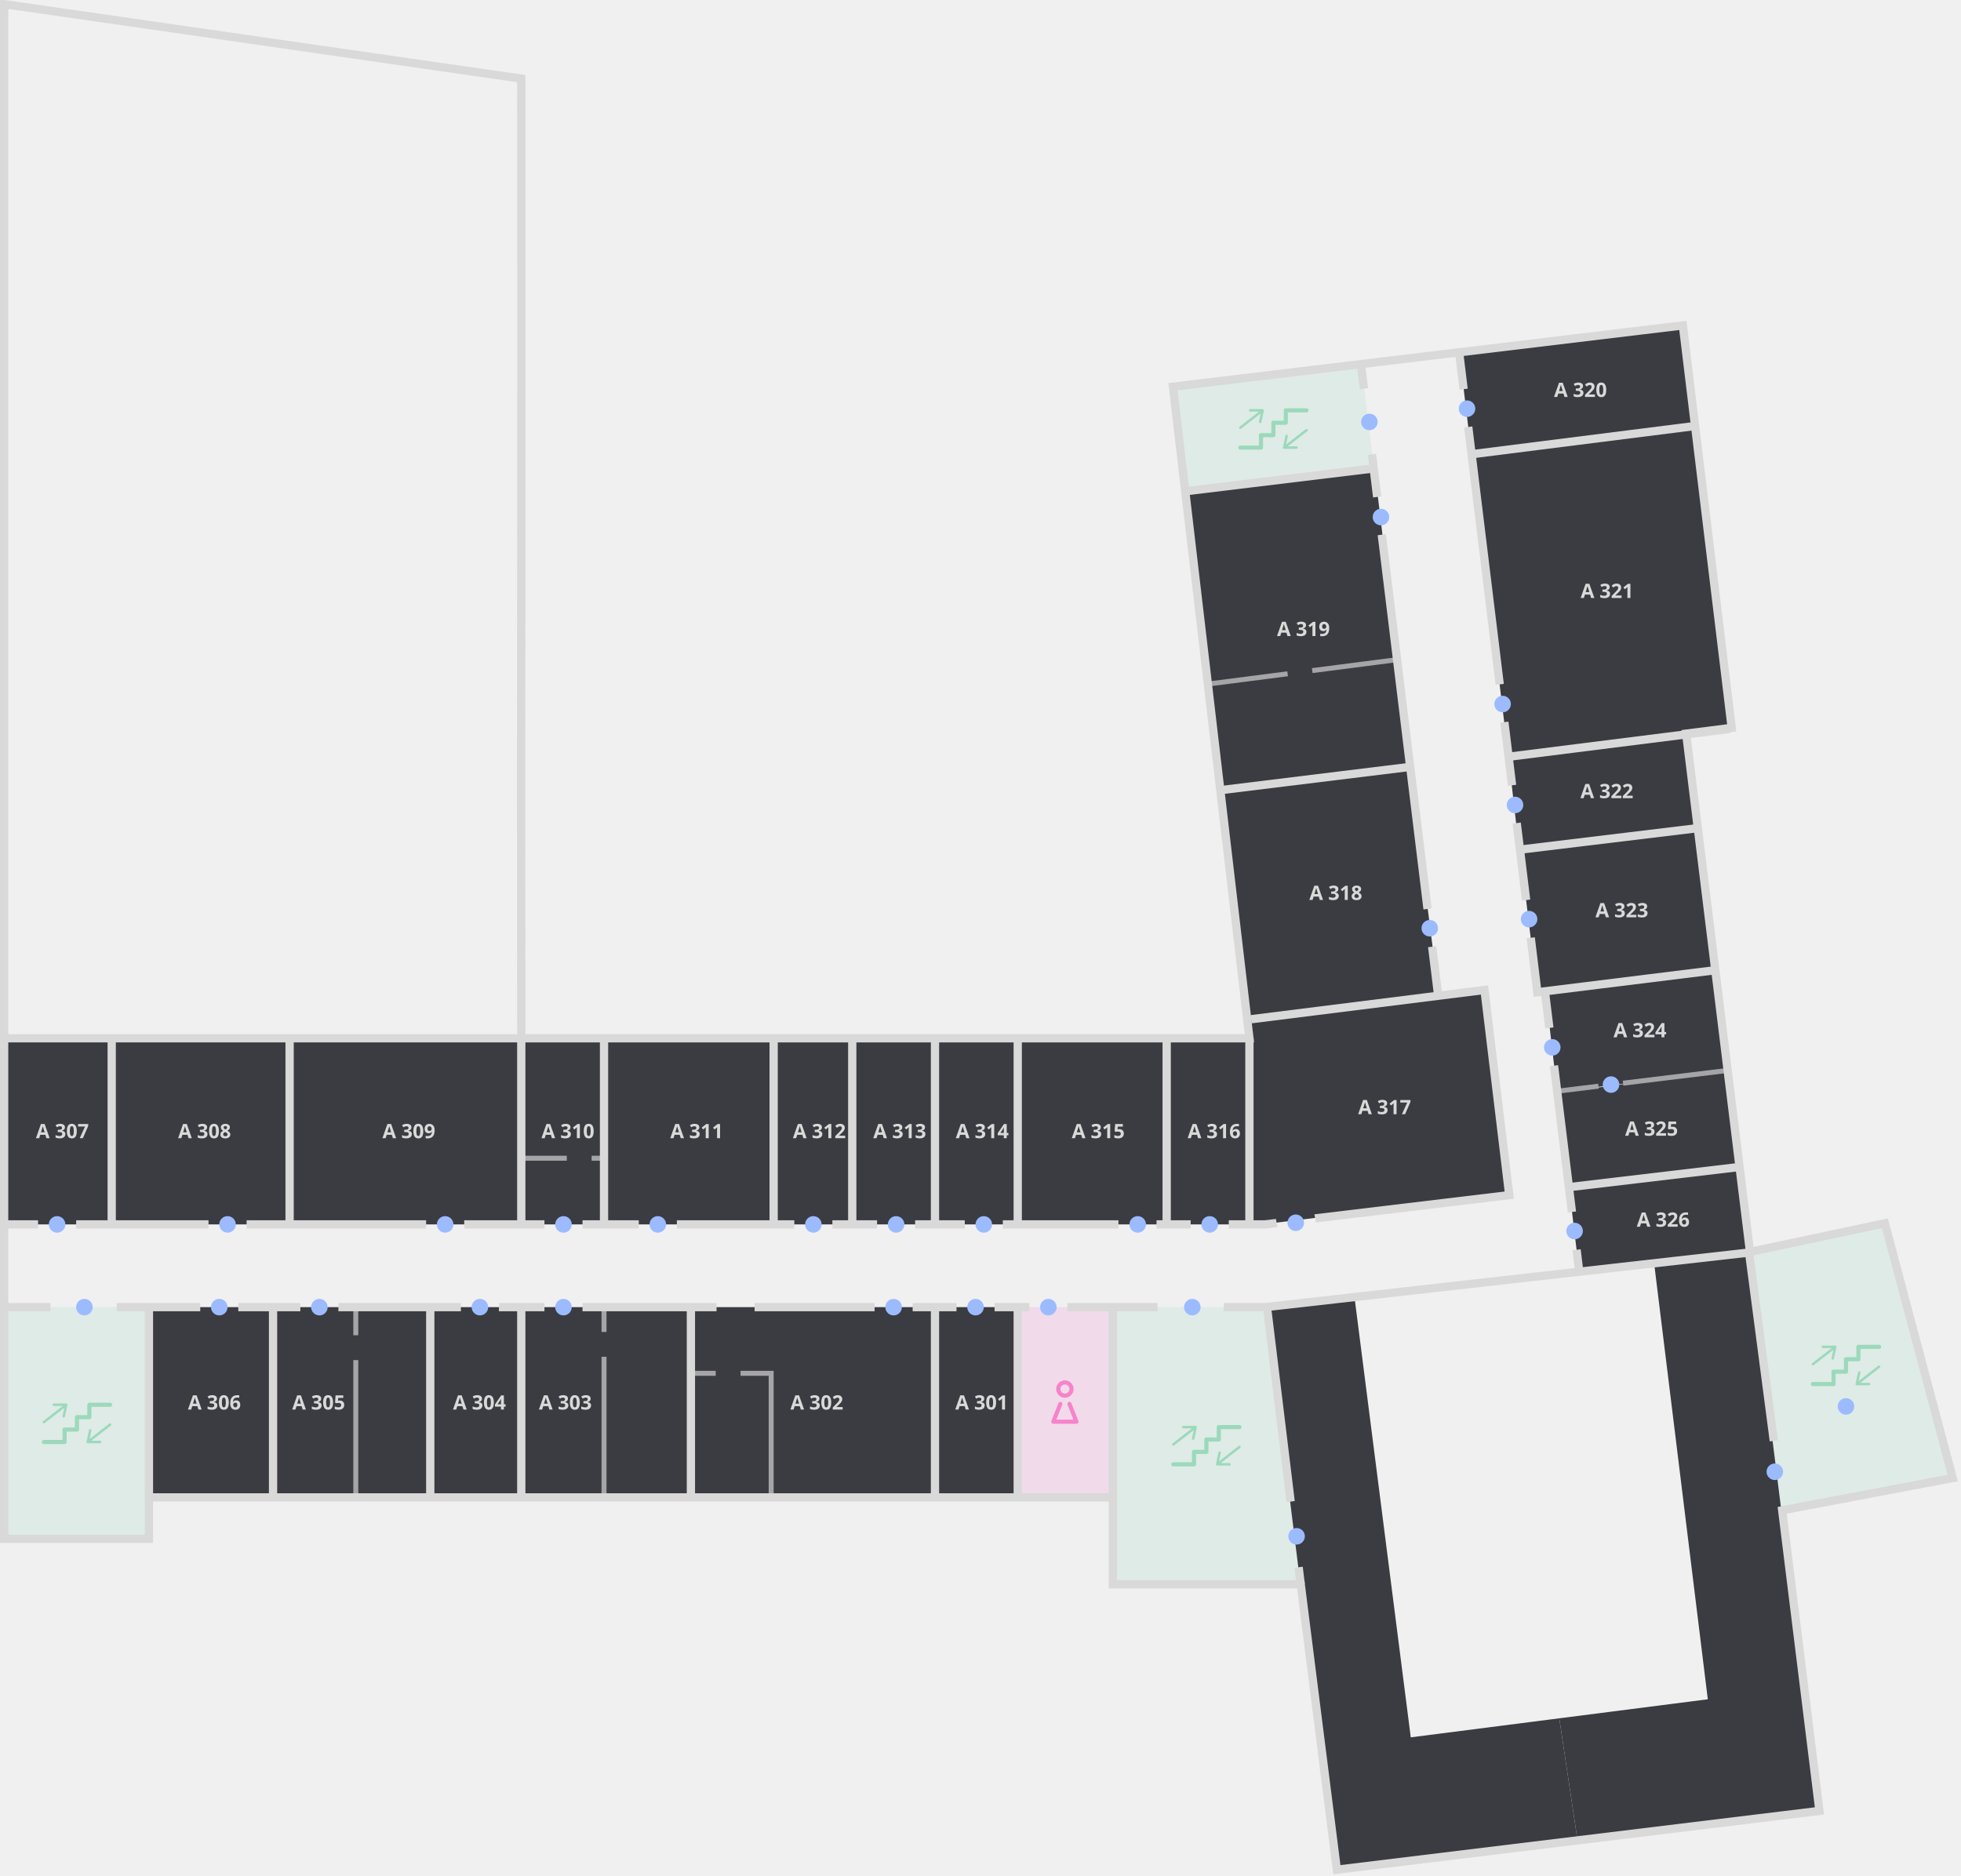
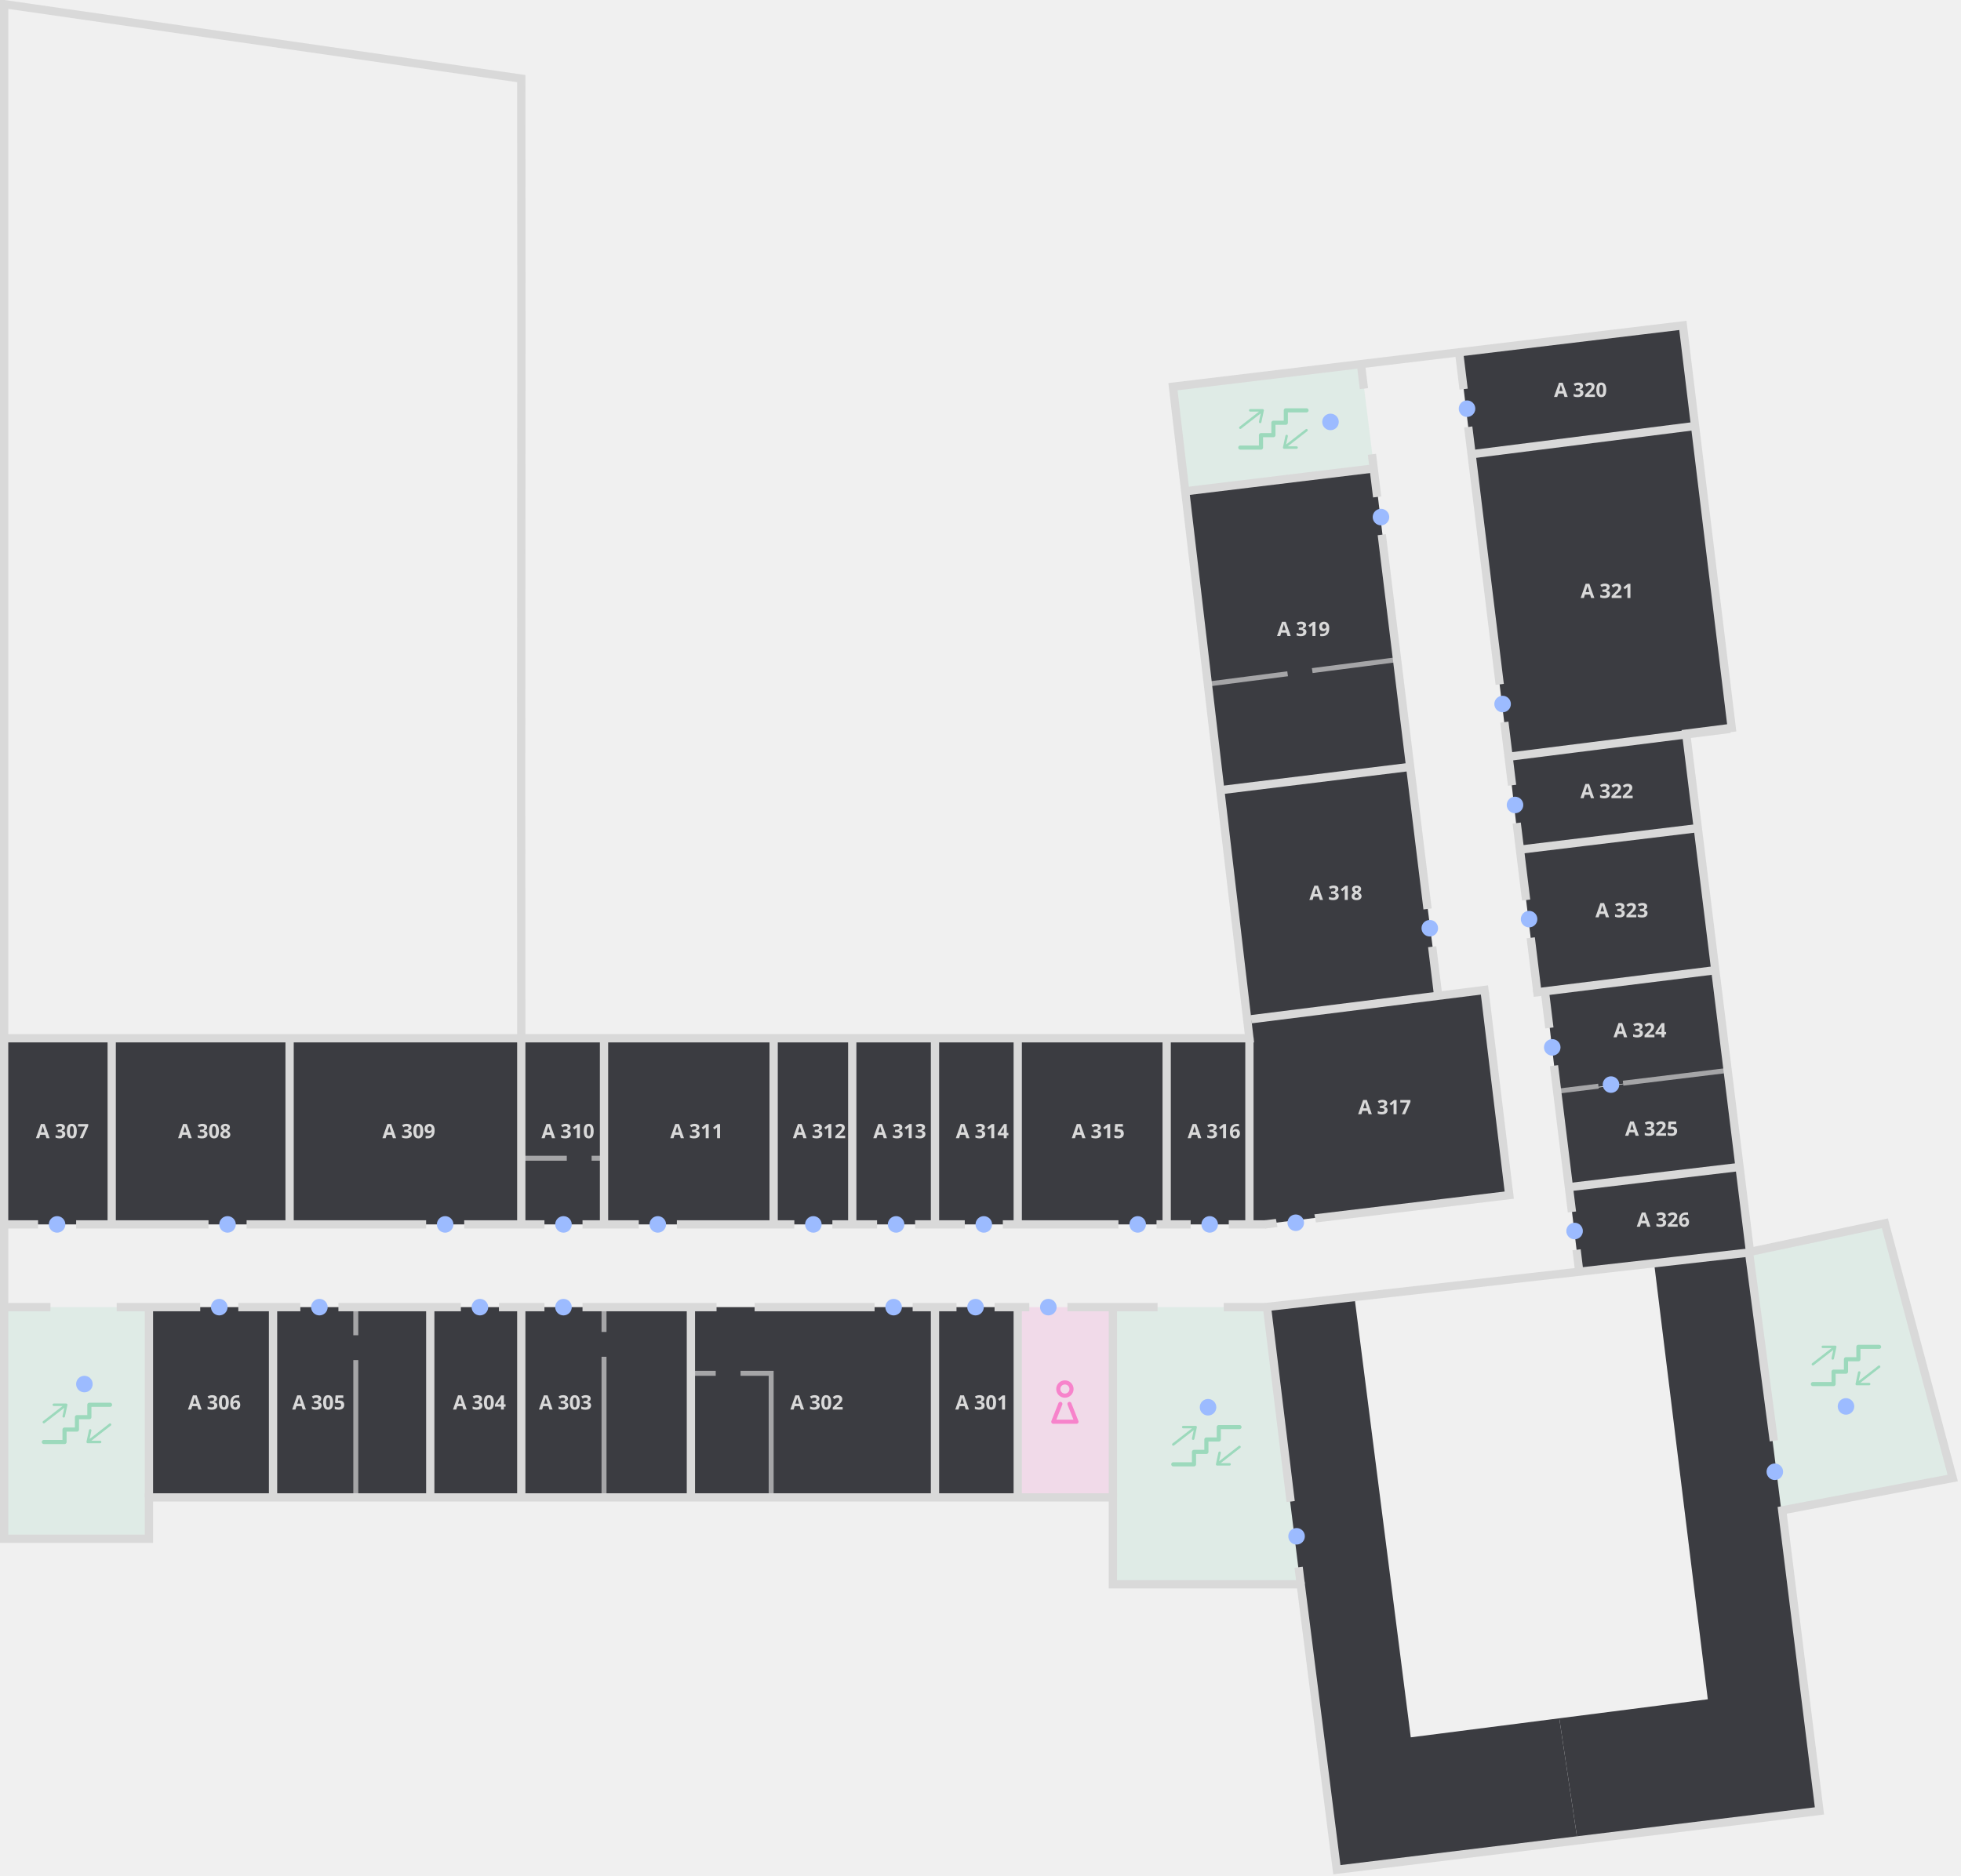
<svg xmlns="http://www.w3.org/2000/svg" width="2370" height="2267" viewBox="0 0 2370 2267" fill="none">
  <g id="A-3" clip-path="url(#clip0_1_879)">
    <g id="Spaces">
      <path id="a-320" d="M1763.92 428.361L2033 395L2048.3 515.009L1778.31 548.109L1763.92 428.361Z" fill="#3B3C41" />
      <path id="a-319" d="M1433.06 594.492L1661 565L1704.75 927.176L1476.75 955.178L1433.06 594.492Z" fill="#3B3C41" />
      <path id="a-3-stair-5" opacity="0.2" d="M1417 469L1645 440L1661 569L1432 597L1417 469Z" fill="#9CD9BC" />
      <path id="a-321" d="M1778.52 550.813L2046.26 514.709L2092 881L1822.99 913.944L1778.52 550.813Z" fill="#3B3C41" />
      <rect id="a-307" x="5" y="1255" width="130" height="225" fill="#3B3C41" />
      <rect id="a-308" x="135" y="1255" width="215" height="225" fill="#3B3C41" />
      <rect id="a-309" x="350" y="1255" width="280" height="225" fill="#3B3C41" />
      <rect id="a-306" x="180" y="1580" width="150" height="230" fill="#3B3C41" />
      <rect id="a-3-stair-4" opacity="0.2" x="5" y="1580" width="175" height="280" fill="#9CD9BC" />
      <path id="a-3-stair-2" opacity="0.2" d="M1345 1580H1533.59L1575 1915H1345V1580Z" fill="#9CD9BC" />
      <path id="a-3-stair-1" opacity="0.2" d="M2112 1513L2278 1478L2359 1787L2153 1827L2112 1513Z" fill="#9CD9BC" />
      <rect id="a-310" x="630" y="1255" width="100" height="225" fill="#3B3C41" />
      <rect id="a-304" x="520" y="1580" width="110" height="230" fill="#3B3C41" />
      <rect id="a-303" x="630" y="1580" width="205" height="230" fill="#3B3C41" />
      <rect id="a-302" x="835" y="1580" width="295" height="230" fill="#3B3C41" />
      <rect id="a-301" x="1130" y="1580" width="100" height="230" fill="#3B3C41" />
      <rect id="a-3-wcw" opacity="0.2" x="1230" y="1580" width="115" height="230" fill="#F783CB" />
      <rect id="a-305" x="329" y="1580" width="190" height="230" fill="#3B3C41" />
      <rect id="a-311" x="730" y="1255" width="205" height="225" fill="#3B3C41" />
      <rect id="a-312" x="935" y="1255" width="95" height="225" fill="#3B3C41" />
      <rect id="a-313" x="1030" y="1255" width="100" height="225" fill="#3B3C41" />
      <rect id="a-314" x="1130" y="1255" width="100" height="225" fill="#3B3C41" />
      <rect id="a-316" x="1410" y="1255" width="100" height="225" fill="#3B3C41" />
      <rect id="a-315" x="1230" y="1255" width="180" height="225" fill="#3B3C41" />
      <path id="a-317" d="M1508 1255L1507.17 1233.5L1794 1196.5L1824 1443.5L1525 1480H1508V1255Z" fill="#3B3C41" />
      <path id="a-318" d="M1476.59 954.876L1703.6 926.913L1739.03 1204.26L1510 1233L1476.59 954.876Z" fill="#3B3C41" />
      <path id="a-322" d="M1823 914L2037 887L2051 1000L1836 1027L1823 914Z" fill="#3B3C41" />
      <path id="a-323" d="M1837 1027L2051 1000L2072 1174L1858 1200L1837 1027Z" fill="#3B3C41" />
      <path id="a-324" d="M1868 1200L2072 1172L2087 1294L1882 1320L1868 1200Z" fill="#3B3C41" />
      <path id="a-325" d="M1881.37 1321.38L2085.38 1293.53L2099.62 1409.27L1894.61 1435.23L1881.37 1321.38Z" fill="#3B3C41" />
      <path id="a-326" d="M1896.28 1435.35L2101.27 1410.26L2113.81 1513.59L1908.82 1538.67L1896.28 1435.35Z" fill="#3B3C41" />
      <path id="a-200=balkon-2" d="M1530 1580L1614.5 2260L1906.53 2224.43L1884.5 2077L1705 2100L1637 1568L1530 1580Z" fill="#3B3C41" />
      <path id="a-200=balkon-1" d="M2198.56 2188.87L2113.56 1513.37L1999 1526L2064 2054L1884.5 2077L1906.53 2224.43L2198.56 2188.87Z" fill="#3B3C41" />
    </g>
    <g id="Walls">
      <path id="Subtract" fill-rule="evenodd" clip-rule="evenodd" d="M1586.36 813.554L1691.88 799.934L1691.11 793.983L1585.5 807.615L1586.36 813.554ZM1556.6 817.395L1555.75 811.455L1462.26 823.522L1463.02 829.473L1556.6 817.395Z" fill="#A5A5A7" />
      <path id="Subtract_2" fill-rule="evenodd" clip-rule="evenodd" d="M1961.9 1312.28L2087.36 1296.98L2086.64 1291.02L1961.29 1306.31L1961.9 1312.28ZM1932.12 1315.91L1931.5 1309.94L1881.64 1316.02L1882.36 1321.98L1932.12 1315.91Z" fill="#A5A5A7" />
      <path id="Subtract_3" fill-rule="evenodd" clip-rule="evenodd" d="M685 1403V1397H630V1403H685ZM715 1403H730V1397H715V1403Z" fill="#A5A5A7" />
      <path id="Subtract_4" fill-rule="evenodd" clip-rule="evenodd" d="M427 1644V1810H433V1644H427ZM427 1614H433V1580H427V1614Z" fill="#A5A5A7" />
      <path id="Subtract_5" fill-rule="evenodd" clip-rule="evenodd" d="M727 1640V1810H733V1640H727ZM727 1610H733V1580H727V1610Z" fill="#A5A5A7" />
      <path id="Subtract_6" fill-rule="evenodd" clip-rule="evenodd" d="M865 1663L865 1657H835V1663H865ZM895 1663H929V1810H935V1660V1657H932H895V1663Z" fill="#A5A5A7" />
      <path id="vnesniy kontur" d="M630 95L5 5V1860H180V1810H1345V1915H1572L1615.68 2260L2198.93 2188.94L2153.91 1825.61L2360 1786.58L2278 1478.65L2115 1513.17L2076.43 1199.98L2037.86 886.782L2092.89 879.776L2033.86 393.345L1417.6 467.41L1510 1255H630C629.414 800.045 630.586 549.955 630 95Z" stroke="#D9D9D9" stroke-width="10" />
      <path id="Vector 245" d="M1837 1027L2052 1001" stroke="#D9D9D9" stroke-width="10" />
      <path id="Vector 212" d="M2114 1514L1529 1580" stroke="#D9D9D9" stroke-width="10" />
      <path id="Vector 190" d="M330 1580V1810" stroke="#D9D9D9" stroke-width="10" />
      <path id="Vector 202" d="M180 1580V1810" stroke="#D9D9D9" stroke-width="10" />
      <path id="Vector 203" d="M520 1580V1810" stroke="#D9D9D9" stroke-width="10" />
      <path id="Vector 204" d="M630 1580V1810" stroke="#D9D9D9" stroke-width="10" />
      <path id="Vector 206" d="M835 1580V1810" stroke="#D9D9D9" stroke-width="10" />
      <path id="Vector 210" d="M1230 1580V1810" stroke="#D9D9D9" stroke-width="10" />
      <path id="Vector 211" d="M1345 1580V1810" stroke="#D9D9D9" stroke-width="10" />
      <path id="Vector 192" d="M730 1255V1480" stroke="#D9D9D9" stroke-width="10" />
      <path id="Vector 200" d="M630 1255V1480" stroke="#D9D9D9" stroke-width="10" />
      <path id="Vector 193" d="M935 1255V1480" stroke="#D9D9D9" stroke-width="10" />
      <path id="Vector 197" d="M1230 1255V1480" stroke="#D9D9D9" stroke-width="10" />
      <path id="Vector 249" d="M1130 1255V1480" stroke="#D9D9D9" stroke-width="10" />
      <path id="Vector 198" d="M1410 1254V1479" stroke="#D9D9D9" stroke-width="10" />
      <path id="Vector 250" d="M1510 1254V1479" stroke="#D9D9D9" stroke-width="10" />
      <path id="Vector 228" d="M1512 1232L1799 1196" stroke="#D9D9D9" stroke-width="10" />
      <path id="Subtract_7" fill-rule="evenodd" clip-rule="evenodd" d="M630 1260H5V1250H630V1260Z" fill="#D9D9D9" />
      <path id="Subtract_8" fill-rule="evenodd" clip-rule="evenodd" d="M1125 1810V1580H1135V1810H1125Z" fill="#D9D9D9" />
      <path id="Subtract_9" fill-rule="evenodd" clip-rule="evenodd" d="M1399 1585V1575H1290V1585H1399ZM1479 1585H1530V1575H1479V1585ZM1156 1575V1585H1103V1575H1156ZM1244 1585H1202V1575H1244V1585ZM1057 1575V1585H912V1575H1057ZM866 1585V1575H704V1585H866ZM658 1575V1585H603V1575H658ZM557 1585V1575H409V1585H557ZM363 1575V1585H288V1575H363ZM242 1585V1575H141V1585H242ZM61 1575V1585H5V1575H61Z" fill="#D9D9D9" />
      <path id="Subtract_10" fill-rule="evenodd" clip-rule="evenodd" d="M1590.43 1477.66L1829.6 1448.96L1828.4 1439.04L1588.5 1467.82L1590.43 1477.66ZM1543.95 1483.24L1542.01 1473.4L1528.4 1475.04L1529.6 1484.96L1543.95 1483.24Z" fill="#D9D9D9" />
      <path id="Subtract_11" fill-rule="evenodd" clip-rule="evenodd" d="M1819.04 1445.1L1789.54 1200.6L1799.46 1199.4L1828.96 1443.9L1819.04 1445.1Z" fill="#D9D9D9" />
      <path id="Subtract_12" fill-rule="evenodd" clip-rule="evenodd" d="M1025 1480V1255H1035V1480H1025Z" fill="#D9D9D9" />
      <path id="Subtract_13" fill-rule="evenodd" clip-rule="evenodd" d="M1439 1485V1475H1397.75V1485H1439ZM1485.04 1485H1530V1475H1485.04V1485ZM1351.71 1475V1485H1212V1475H1351.71ZM658 1485V1475H561.037V1485H658ZM704 1485H772V1475H704V1485ZM960 1475V1485H818.037V1475H960ZM1060 1485H1006V1475H1060V1485ZM1106 1485H1166V1475H1106V1485ZM252 1485V1475H92.037V1485H252ZM298.037 1485H515V1475H298.037V1485ZM46 1475V1485H5V1475H46Z" fill="#D9D9D9" />
      <path id="Subtract_14" fill-rule="evenodd" clip-rule="evenodd" d="M2149.34 1822.35L2150.09 1828L2160 1826.7L2159.26 1821.03L2149.34 1822.35ZM2138.83 1742.32L2148.74 1741L2118.91 1514L2109 1515.3L2138.83 1742.32Z" fill="#D9D9D9" />
      <path id="Vector 242" d="M1779 549L2048 515" stroke="#D9D9D9" stroke-width="10" />
      <path id="Vector 246" d="M1476 955L1704 927" stroke="#D9D9D9" stroke-width="10" />
      <path id="Vector 247" d="M1431 594L1662 566" stroke="#D9D9D9" stroke-width="10" />
      <path id="Vector 243" d="M1821 915L2091 881" stroke="#D9D9D9" stroke-width="10" />
      <path id="Vector 244" d="M1853 1200L2071 1173" stroke="#D9D9D9" stroke-width="10" />
      <path id="Vector 251" d="M1896 1435L2103 1410.5" stroke="#D9D9D9" stroke-width="10" />
      <path id="Subtract_15" fill-rule="evenodd" clip-rule="evenodd" d="M1725.92 1144.94L1733.04 1203.11L1742.96 1201.89L1735.85 1143.72L1725.92 1144.94ZM1720.34 1099.3L1730.27 1098.08L1674.95 645.712L1665.02 646.93L1720.34 1099.3ZM1659.44 601.282L1669.37 600.064L1663.06 548.523L1653.14 549.741L1659.44 601.282ZM1649.96 441.393L1653.36 469.135L1643.43 470.353L1640.04 442.607L1649.96 441.393Z" fill="#D9D9D9" />
      <path id="Subtract_16" fill-rule="evenodd" clip-rule="evenodd" d="M1839.45 1088.53L1828.06 995.464L1837.99 994.245L1849.38 1087.32L1839.45 1088.53ZM1832.41 948.597L1822.48 949.816L1813.14 873.486L1823.07 872.267L1832.41 948.597ZM1845.03 1134.18L1853.04 1199.61L1862.96 1198.39L1854.96 1132.96L1845.03 1134.18ZM1817.48 826.619L1807.56 827.838L1769.49 516.661L1779.42 515.442L1817.48 826.619ZM1773.83 469.794L1768.46 425.893L1758.54 427.107L1763.91 471.013L1773.83 469.794Z" fill="#D9D9D9" />
      <path id="Subtract_17" fill-rule="evenodd" clip-rule="evenodd" d="M1871.96 1196.89L1877.48 1241.88L1867.55 1243.1L1862.04 1198.11L1871.96 1196.89ZM1873.15 1288.73L1883.07 1287.51L1904.76 1464.39L1894.83 1465.61L1873.15 1288.73ZM1900.43 1511.24L1903.54 1536.61L1913.46 1535.39L1910.35 1510.02L1900.43 1511.24Z" fill="#D9D9D9" />
      <path id="Subtract_18" fill-rule="evenodd" clip-rule="evenodd" d="M1564.8 1814.38L1535.96 1577.4L1526.04 1578.6L1554.87 1815.6L1564.8 1814.38ZM1574.46 1893.79L1564.53 1895.01L1567.04 1915.6L1576.96 1914.4L1574.46 1893.79Z" fill="#D9D9D9" />
      <path id="Vector 337" d="M135 1480V1255" stroke="#D9D9D9" stroke-width="10" />
      <path id="Vector 338" d="M350 1480V1255" stroke="#D9D9D9" stroke-width="10" />
    </g>
    <g id="Textes">
      <text id="text 4" fill="#D9D9D9" xml:space="preserve" style="white-space: pre" font-family="GothamSSm" font-size="24" font-weight="bold" letter-spacing="0em">
        <tspan x="215.25" y="1375.8">А 308</tspan>
      </text>
      <text id="text 5" fill="#D9D9D9" xml:space="preserve" style="white-space: pre" font-family="GothamSSm" font-size="24" font-weight="bold" letter-spacing="0em">
        <tspan x="43.43" y="1375.8">А 307</tspan>
      </text>
      <text id="text 7" fill="#D9D9D9" xml:space="preserve" style="white-space: pre" font-family="GothamSSm" font-size="24" font-weight="bold" letter-spacing="0em">
        <tspan x="462.18" y="1375.8">А 309</tspan>
      </text>
      <text id="text 29" fill="#D9D9D9" xml:space="preserve" style="white-space: pre" font-family="GothamSSm" font-size="24" font-weight="bold" letter-spacing="0em">
        <tspan x="654.395" y="1375.8">А 310</tspan>
      </text>
      <text id="text 9" fill="#D9D9D9" xml:space="preserve" style="white-space: pre" font-family="GothamSSm" font-size="24" font-weight="bold" letter-spacing="0em">
        <tspan x="227.156" y="1703.8">А 306</tspan>
      </text>
      <text id="text 10" fill="#D9D9D9" xml:space="preserve" style="white-space: pre" font-family="GothamSSm" font-size="24" font-weight="bold" letter-spacing="0em">
        <tspan x="353.148" y="1703.8">А 305</tspan>
      </text>
      <text id="text 11" fill="#D9D9D9" xml:space="preserve" style="white-space: pre" font-family="GothamSSm" font-size="24" font-weight="bold" letter-spacing="0em">
        <tspan x="547.48" y="1703.8">А 304</tspan>
      </text>
      <text id="text 12" fill="#D9D9D9" xml:space="preserve" style="white-space: pre" font-family="GothamSSm" font-size="24" font-weight="bold" letter-spacing="0em">
        <tspan x="651.324" y="1703.8">А 303</tspan>
      </text>
      <text id="text 13" fill="#D9D9D9" xml:space="preserve" style="white-space: pre" font-family="GothamSSm" font-size="24" font-weight="bold" letter-spacing="0em">
        <tspan x="955.219" y="1703.8">А 302</tspan>
      </text>
      <text id="text 33" fill="#D9D9D9" xml:space="preserve" style="white-space: pre" font-family="GothamSSm" font-size="24" font-weight="bold" letter-spacing="0em">
        <tspan x="1154.49" y="1703.8">А 301</tspan>
      </text>
      <text id="text 14" fill="#D9D9D9" xml:space="preserve" style="white-space: pre" font-family="GothamSSm" font-size="24" font-weight="bold" letter-spacing="0em">
        <tspan x="810.078" y="1375.8">А 311</tspan>
      </text>
      <text id="text 30" fill="#D9D9D9" xml:space="preserve" style="white-space: pre" font-family="GothamSSm" font-size="24" font-weight="bold" letter-spacing="0em">
        <tspan x="958.285" y="1375.8">А 312</tspan>
      </text>
      <text id="text 31" fill="#D9D9D9" xml:space="preserve" style="white-space: pre" font-family="GothamSSm" font-size="24" font-weight="bold" letter-spacing="0em">
        <tspan x="1055.41" y="1375.8">А 313</tspan>
      </text>
      <text id="text 32" fill="#D9D9D9" xml:space="preserve" style="white-space: pre" font-family="GothamSSm" font-size="24" font-weight="bold" letter-spacing="0em">
        <tspan x="1435.34" y="1375.8">А 316</tspan>
      </text>
      <text id="text 15" fill="#D9D9D9" xml:space="preserve" style="white-space: pre" font-family="GothamSSm" font-size="24" font-weight="bold" letter-spacing="0em">
        <tspan x="1155.16" y="1375.8">А 314</tspan>
      </text>
      <text id="text 16" fill="#D9D9D9" xml:space="preserve" style="white-space: pre" font-family="GothamSSm" font-size="24" font-weight="bold" letter-spacing="0em">
        <tspan x="1295.33" y="1375.8">А 315</tspan>
      </text>
      <text id="text 18" fill="#D9D9D9" xml:space="preserve" style="white-space: pre" font-family="GothamSSm" font-size="24" font-weight="bold" letter-spacing="0em">
        <tspan x="1641.41" y="1346.8">А 317</tspan>
      </text>
      <text id="text 20" fill="#D9D9D9" xml:space="preserve" style="white-space: pre" font-family="GothamSSm" font-size="24" font-weight="bold" letter-spacing="0em">
        <tspan x="1964.07" y="1372.8">А 325</tspan>
      </text>
      <text id="text 28" fill="#D9D9D9" xml:space="preserve" style="white-space: pre" font-family="GothamSSm" font-size="24" font-weight="bold" letter-spacing="0em">
        <tspan x="1978.12" y="1482.8">А 326</tspan>
      </text>
      <text id="text 21" fill="#D9D9D9" xml:space="preserve" style="white-space: pre" font-family="GothamSSm" font-size="24" font-weight="bold" letter-spacing="0em">
        <tspan x="1950.06" y="1253.8">А 324</tspan>
      </text>
      <text id="text 22" fill="#D9D9D9" xml:space="preserve" style="white-space: pre" font-family="GothamSSm" font-size="24" font-weight="bold" letter-spacing="0em">
        <tspan x="1910.03" y="964.8">А 322</tspan>
      </text>
      <text id="text 27" fill="#D9D9D9" xml:space="preserve" style="white-space: pre" font-family="GothamSSm" font-size="24" font-weight="bold" letter-spacing="0em">
        <tspan x="1928.16" y="1108.8">А 323</tspan>
      </text>
      <text id="text 23" fill="#D9D9D9" xml:space="preserve" style="white-space: pre" font-family="GothamSSm" font-size="24" font-weight="bold" letter-spacing="0em">
        <tspan x="1910.32" y="722.8">А 321</tspan>
      </text>
      <text id="text 24" fill="#D9D9D9" xml:space="preserve" style="white-space: pre" font-family="GothamSSm" font-size="24" font-weight="bold" letter-spacing="0em">
        <tspan x="1878.14" y="479.8">А 320</tspan>
      </text>
      <text id="text 25" fill="#D9D9D9" xml:space="preserve" style="white-space: pre" font-family="GothamSSm" font-size="24" font-weight="bold" letter-spacing="0em">
        <tspan x="1543.36" y="768.8">А 319</tspan>
      </text>
      <text id="text 26" fill="#D9D9D9" xml:space="preserve" style="white-space: pre" font-family="GothamSSm" font-size="24" font-weight="bold" letter-spacing="0em">
        <tspan x="1582.43" y="1087.8">А 318</tspan>
      </text>
    </g>
    <g id="Entrances">
      <circle id="1" cx="795" cy="1480" r="10" fill="#9CBBFF" />
      <circle id="2" cx="681" cy="1480" r="10" fill="#9CBBFF" />
      <circle id="41" cx="538" cy="1480" r="10" fill="#9CBBFF" />
      <circle id="42" cx="275" cy="1480" r="10" fill="#9CBBFF" />
      <circle id="43" cx="69" cy="1480" r="10" fill="#9CBBFF" />
-       <circle id="10" cx="102" cy="1580" r="10" fill="#9CBBFF" />
+       <circle id="10" cx="102" cy="1673" r="10" fill="#9CBBFF" />
      <circle id="11" cx="265" cy="1580" r="10" fill="#9CBBFF" />
      <circle id="12" cx="386" cy="1580" r="10" fill="#9CBBFF" />
      <circle id="13" cx="580" cy="1580" r="10" fill="#9CBBFF" />
      <circle id="14" cx="681" cy="1580" r="10" fill="#9CBBFF" />
      <circle id="34" cx="1080" cy="1580" r="10" fill="#9CBBFF" />
      <circle id="35" cx="1267" cy="1580" r="10" fill="#9CBBFF" />
      <circle id="36" cx="1179" cy="1580" r="10" fill="#9CBBFF" />
      <circle id="18" cx="1189" cy="1480" r="10" fill="#9CBBFF" />
      <circle id="37" cx="1083" cy="1480" r="10" fill="#9CBBFF" />
      <circle id="38" cx="983" cy="1480" r="10" fill="#9CBBFF" />
      <circle id="19" cx="1375" cy="1480" r="10" fill="#9CBBFF" />
      <circle id="39" cx="1462" cy="1480" r="10" fill="#9CBBFF" />
-       <circle id="20" cx="1441" cy="1580" r="10" fill="#9CBBFF" />
+       <circle id="20" cx="1460" cy="1701" r="10" fill="#9CBBFF" />
      <circle id="21" cx="1566" cy="1478" r="10" fill="#9CBBFF" />
      <circle id="22" cx="1947" cy="1311" r="10" fill="#9CBBFF" />
      <circle id="23" cx="1728" cy="1122" r="10" fill="#9CBBFF" />
      <circle id="24" cx="1669" cy="625" r="10" fill="#9CBBFF" />
-       <circle id="25" cx="1655" cy="510" r="10" fill="#9CBBFF" />
+       <circle id="25" cx="1608" cy="510" r="10" fill="#9CBBFF" />
      <circle id="26" cx="1773" cy="494" r="10" fill="#9CBBFF" />
      <circle id="27" cx="1816" cy="851" r="10" fill="#9CBBFF" />
      <circle id="28" cx="1831" cy="973" r="10" fill="#9CBBFF" />
      <circle id="40" cx="1848" cy="1111" r="10" fill="#9CBBFF" />
      <circle id="30" cx="1876" cy="1266" r="10" fill="#9CBBFF" />
      <circle id="31" cx="1903" cy="1488" r="10" fill="#9CBBFF" />
      <circle id="33" cx="1567" cy="1857" r="10" fill="#9CBBFF" />
      <circle id="32" cx="2231" cy="1700" r="10" fill="#9CBBFF" />
      <circle id="44" cx="2145" cy="1779" r="10" fill="#9CBBFF" />
    </g>
    <g id="Icons">
      <g id="Stair">
        <g id="Stair frame">
          <path id="Vector 152" d="M1579 496H1554V511H1539V526H1524V541H1499" stroke="#9CD9BC" stroke-width="5" stroke-linecap="round" stroke-linejoin="round" />
          <path id="Vector 154" d="M1511 496H1526M1526 496L1523 510M1526 496L1499 517" stroke="#9CD9BC" stroke-width="3" stroke-linecap="round" stroke-linejoin="round" />
          <path id="Vector 155" d="M1567 541H1552M1552 541L1555 527M1552 541L1579 520" stroke="#9CD9BC" stroke-width="3" stroke-linecap="round" stroke-linejoin="round" />
        </g>
      </g>
      <g id="Stair_2">
        <g id="Stair frame_2">
          <path id="Vector 152_2" d="M133 1698H108V1713H93V1728H78V1743H53" stroke="#9CD9BC" stroke-width="5" stroke-linecap="round" stroke-linejoin="round" />
          <path id="Vector 154_2" d="M65 1698H80M80 1698L77 1712M80 1698L53 1719" stroke="#9CD9BC" stroke-width="3" stroke-linecap="round" stroke-linejoin="round" />
          <path id="Vector 155_2" d="M121 1743H106M106 1743L109 1729M106 1743L133 1722" stroke="#9CD9BC" stroke-width="3" stroke-linecap="round" stroke-linejoin="round" />
        </g>
      </g>
      <g id="Woman">
        <g id="Group 5">
          <path id="Vector 200_2" d="M1292.5 1697L1301 1718.5H1273L1281.5 1697" stroke="#F783CB" stroke-width="5" stroke-linecap="round" stroke-linejoin="round" />
          <circle id="Ellipse 9" cx="1287" cy="1679" r="8" stroke="#F783CB" stroke-width="5" stroke-linecap="round" stroke-linejoin="round" />
        </g>
      </g>
      <g id="Stair_3">
        <g id="Stair frame_3">
          <path id="Vector 152_3" d="M1498 1725H1473V1740H1458V1755H1443V1770H1418" stroke="#9CD9BC" stroke-width="5" stroke-linecap="round" stroke-linejoin="round" />
          <path id="Vector 154_3" d="M1430 1725H1445M1445 1725L1442 1739M1445 1725L1418 1746" stroke="#9CD9BC" stroke-width="3" stroke-linecap="round" stroke-linejoin="round" />
          <path id="Vector 155_3" d="M1486 1770H1471M1471 1770L1474 1756M1471 1770L1498 1749" stroke="#9CD9BC" stroke-width="3" stroke-linecap="round" stroke-linejoin="round" />
        </g>
      </g>
      <g id="Stair_4">
        <g id="Stair frame_4">
          <path id="Vector 152_4" d="M2271 1628H2246V1643H2231V1658H2216V1673H2191" stroke="#9CD9BC" stroke-width="5" stroke-linecap="round" stroke-linejoin="round" />
          <path id="Vector 154_4" d="M2203 1628H2218M2218 1628L2215 1642M2218 1628L2191 1649" stroke="#9CD9BC" stroke-width="3" stroke-linecap="round" stroke-linejoin="round" />
          <path id="Vector 155_4" d="M2259 1673H2244M2244 1673L2247 1659M2244 1673L2271 1652" stroke="#9CD9BC" stroke-width="3" stroke-linecap="round" stroke-linejoin="round" />
        </g>
      </g>
    </g>
  </g>
  <defs>
    <clipPath id="clip0_1_879">
      <rect width="2370" height="2267" fill="white" />
    </clipPath>
  </defs>
</svg>
